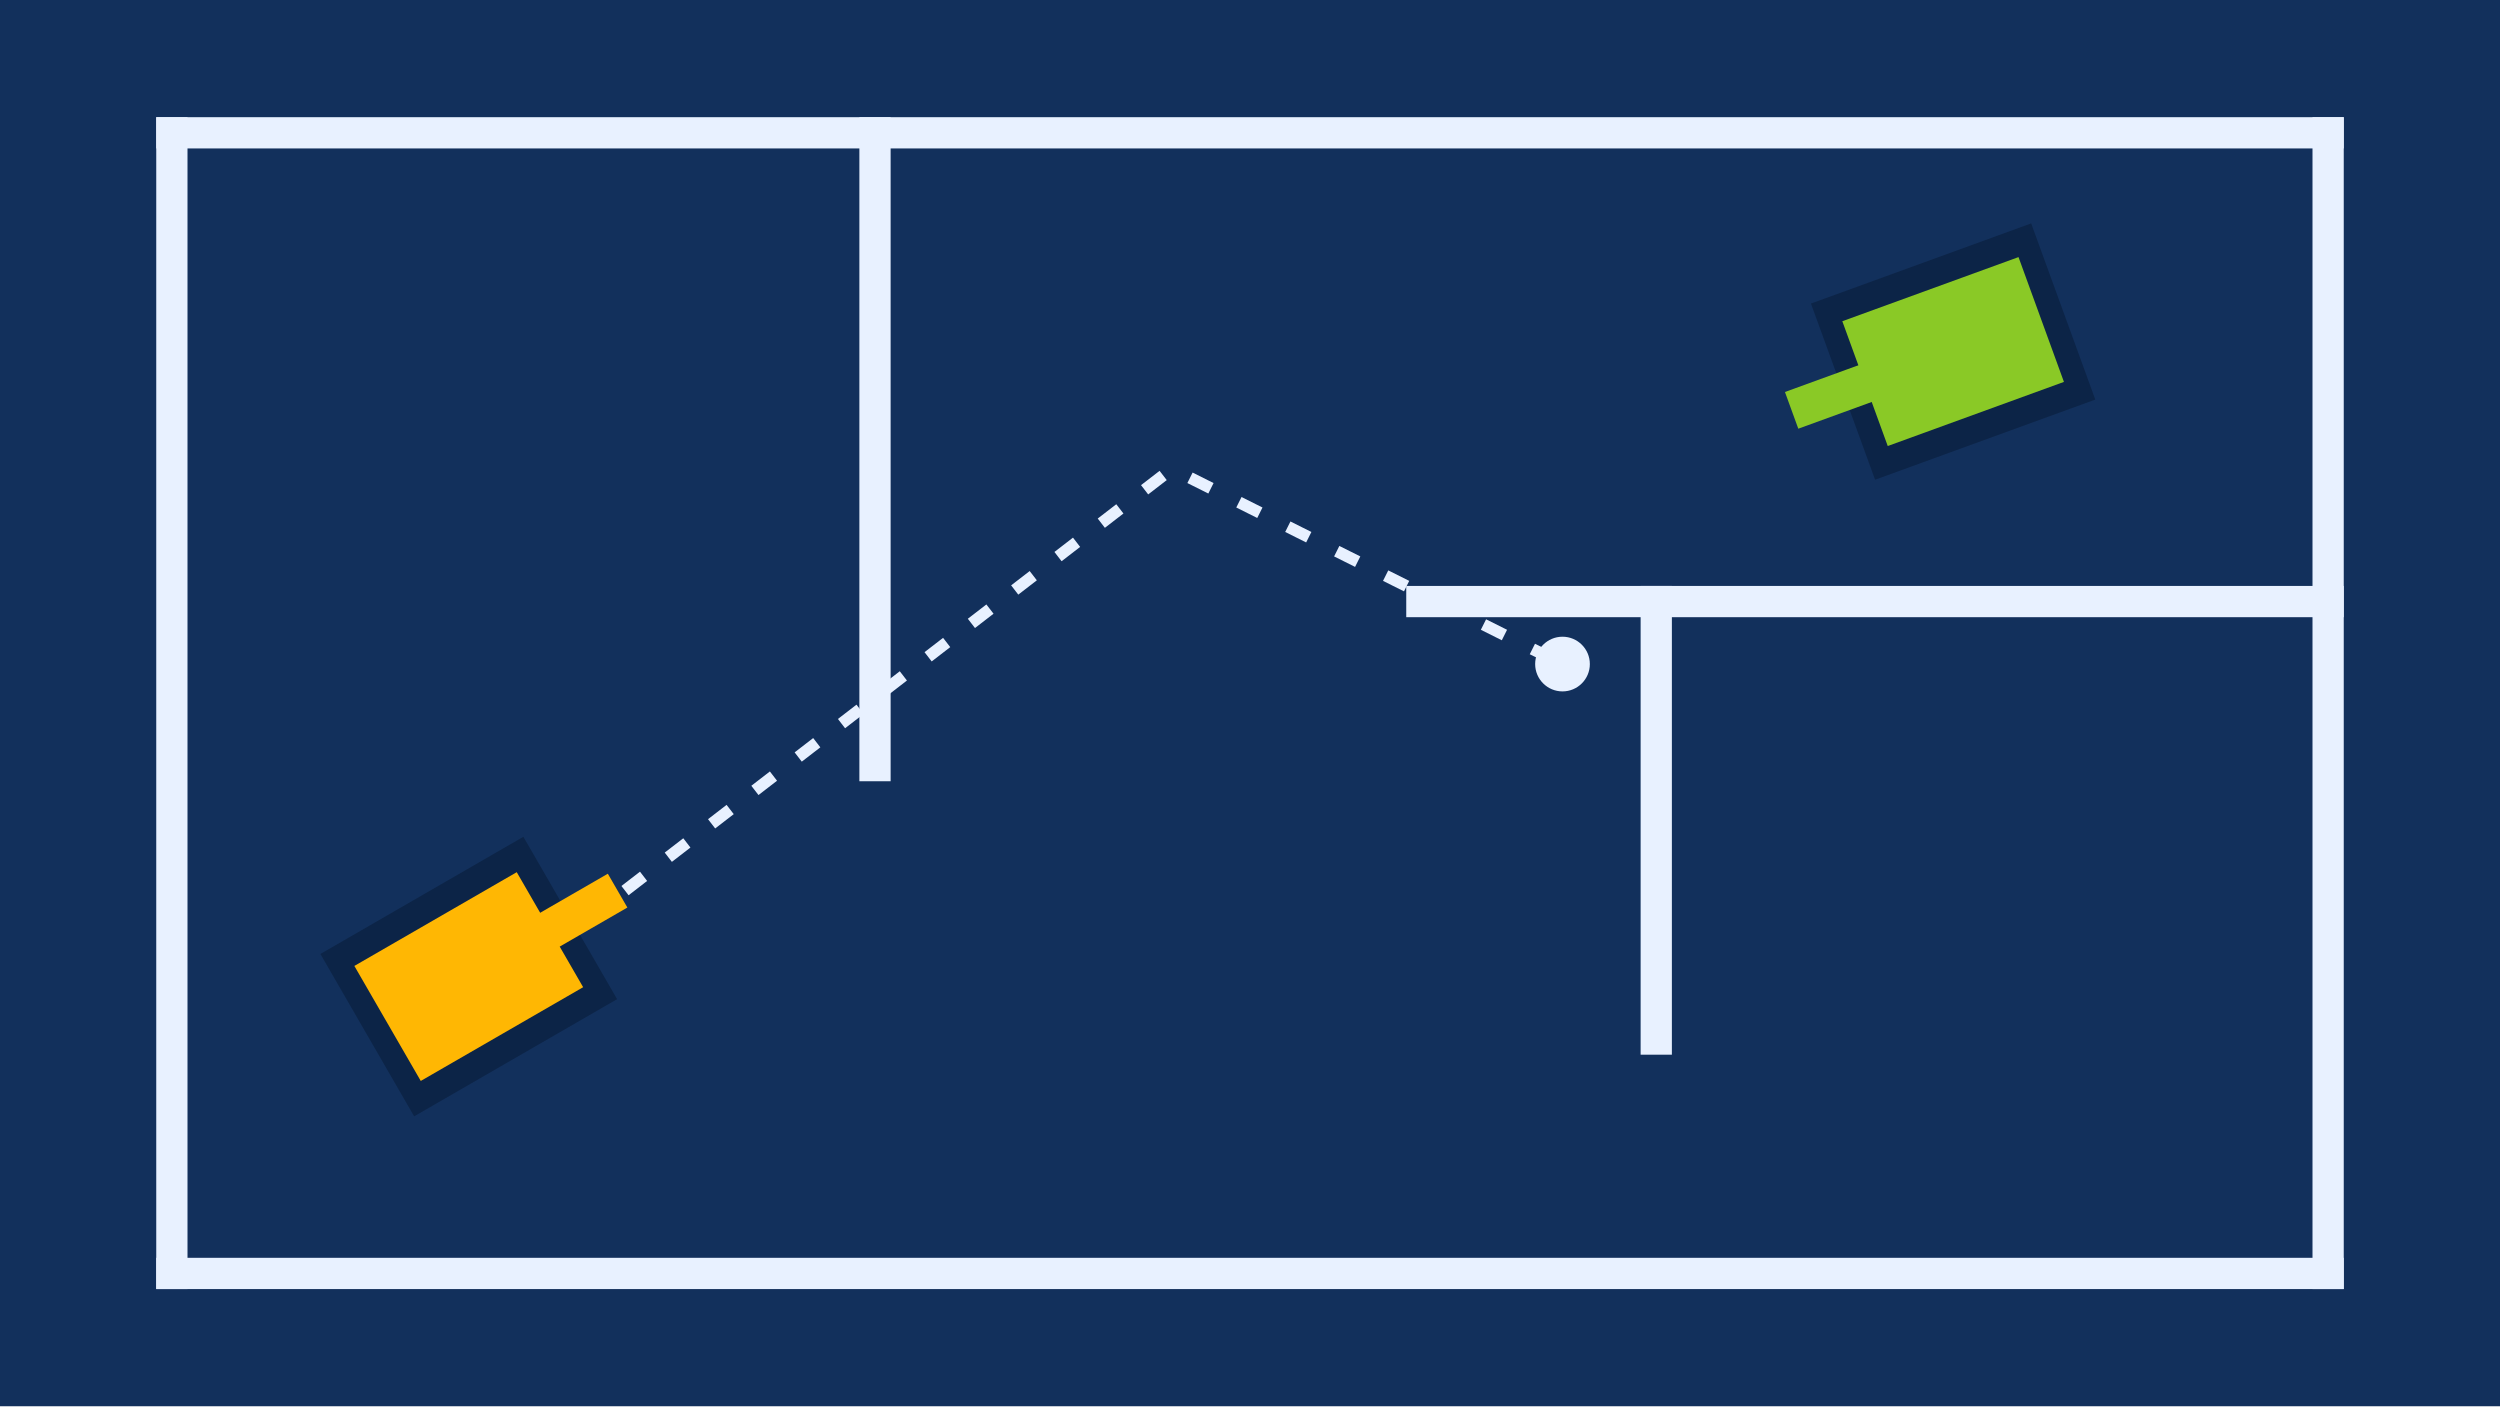
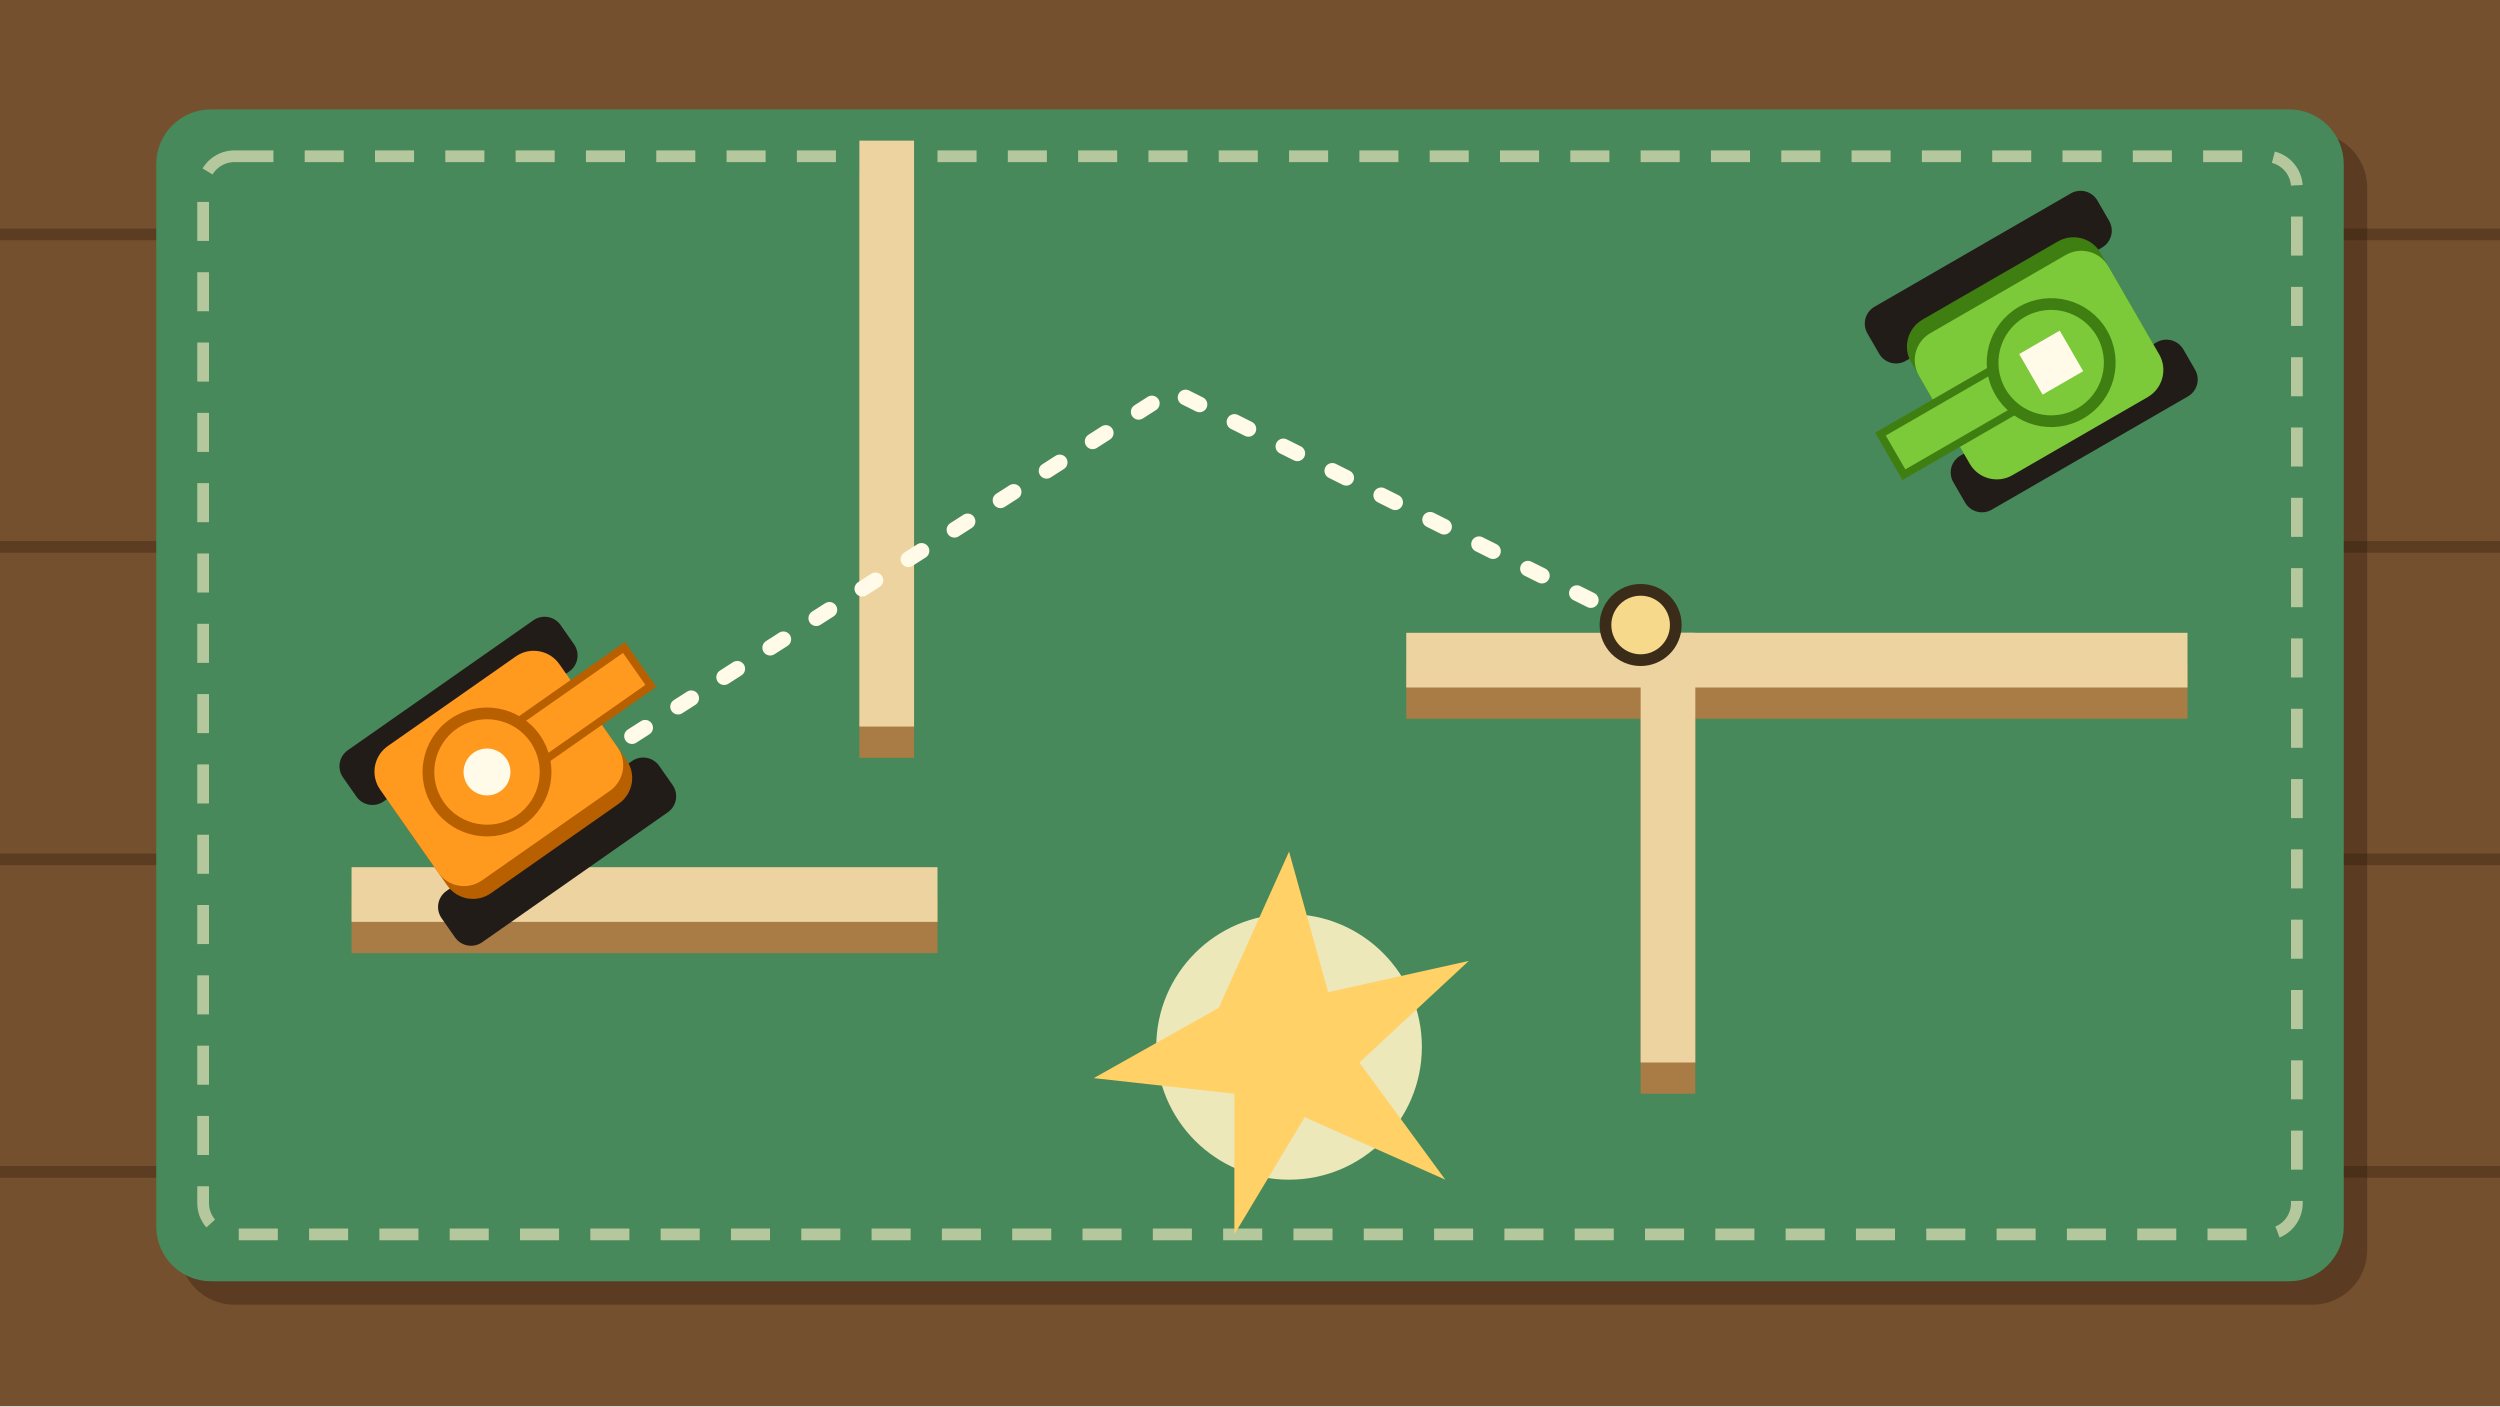
<svg xmlns="http://www.w3.org/2000/svg" viewBox="0 0 640 360">
-   <rect width="640" height="360" fill="#12305c" />
-   <g fill="#e8f1ff">
-     <rect x="40" y="30" width="560" height="8" />
-     <rect x="40" y="322" width="560" height="8" />
-     <rect x="40" y="30" width="8" height="300" />
-     <rect x="592" y="30" width="8" height="300" />
-     <rect x="220" y="30" width="8" height="170" />
-     <rect x="360" y="150" width="240" height="8" />
-     <rect x="420" y="150" width="8" height="120" />
+   <rect width="640" height="360" fill="#74502f" />
+   <g stroke="#5c3d22" stroke-width="3">
+     <path d="M0 60h640M0 140h640M0 220h640M0 300h640" />
  </g>
-   <g transform="translate(120 250) rotate(-30)">
-     <rect x="-30" y="-24" width="60" height="48" fill="#0c2447" />
-     <rect x="-24" y="-17" width="48" height="34" fill="#ffb703" />
-     <rect x="0" y="-5" width="44" height="10" fill="#ffb703" />
+   <rect x="46" y="34" width="560" height="300" rx="14" fill="#2a1608" opacity=".35" />
+   <rect x="40" y="28" width="560" height="300" rx="14" fill="#47895a" />
+   <rect x="52" y="40" width="536" height="276" rx="8" fill="none" stroke="#fff0c8" stroke-width="3" stroke-dasharray="10 8" opacity=".6" />
+   <g fill="#a97c46">
+     <rect x="220" y="44" width="14" height="150" />
+     <rect x="360" y="170" width="200" height="14" />
+     <rect x="420" y="170" width="14" height="110" />
+     <rect x="90" y="230" width="150" height="14" />
  </g>
-   <g transform="translate(500 90) rotate(160)">
-     <rect x="-30" y="-24" width="60" height="48" fill="#0c2447" />
-     <rect x="-24" y="-17" width="48" height="34" fill="#8ac926" />
-     <rect x="0" y="-5" width="44" height="10" fill="#8ac926" />
+   <g fill="#ecd3a0">
+     <rect x="220" y="36" width="14" height="150" />
+     <rect x="360" y="162" width="200" height="14" />
+     <rect x="420" y="162" width="14" height="110" />
+     <rect x="90" y="222" width="150" height="14" />
  </g>
-   <path d="M160 228L300 120l100 50" fill="none" stroke="#e8f1ff" stroke-width="3" stroke-dasharray="6 8" />
-   <circle cx="400" cy="170" r="7" fill="#e8f1ff" />
+   <path d="M150 196L300 100l120 60" fill="none" stroke="#fffbe8" stroke-width="4" stroke-dasharray="4 10" stroke-linecap="round" />
+   <circle cx="420" cy="160" r="9" fill="#f6d98a" stroke="#3a2c18" stroke-width="3" />
+   <g transform="translate(130 200) rotate(-35)">
+     <rect x="-34" y="-30" width="68" height="16" rx="5" fill="#221c18" />
+     <rect x="-34" y="14" width="68" height="16" rx="5" fill="#221c18" />
+     <rect x="-28" y="-21" width="56" height="42" rx="8" fill="#b85f00" />
+     <rect x="-28" y="-25" width="56" height="42" rx="8" fill="#ff9a1f" />
+     <rect x="0" y="-11" width="44" height="12" fill="#ff9a1f" stroke="#b85f00" stroke-width="2" />
+     <circle cx="-3" cy="-5" r="15" fill="#ff9a1f" stroke="#b85f00" stroke-width="3" />
+     <circle cx="-3" cy="-5" r="6" fill="#fffbe8" />
+   </g>
+   <g transform="translate(520 90) rotate(150)">
+     <rect x="-34" y="-30" width="68" height="16" rx="5" fill="#221c18" />
+     <rect x="-34" y="14" width="68" height="16" rx="5" fill="#221c18" />
+     <rect x="-28" y="-21" width="56" height="42" rx="8" fill="#3f7f12" />
+     <rect x="-28" y="-25" width="56" height="42" rx="8" fill="#7cc93a" />
+     <rect x="0" y="-11" width="44" height="12" fill="#7cc93a" stroke="#3f7f12" stroke-width="2" />
+     <circle cx="-3" cy="-5" r="15" fill="#7cc93a" stroke="#3f7f12" stroke-width="3" />
+     <rect x="-9" y="-11" width="12" height="12" fill="#fffbe8" />
+   </g>
+   <g transform="translate(330 268)">
+     <circle r="34" fill="#fff3c4" opacity=".9" />
+     <path d="M0-50L10-14 46-22 18 4 40 34 4 18-14 48-14 12-50 8-18-10z" fill="#ffd166" />
+   </g>
</svg>
